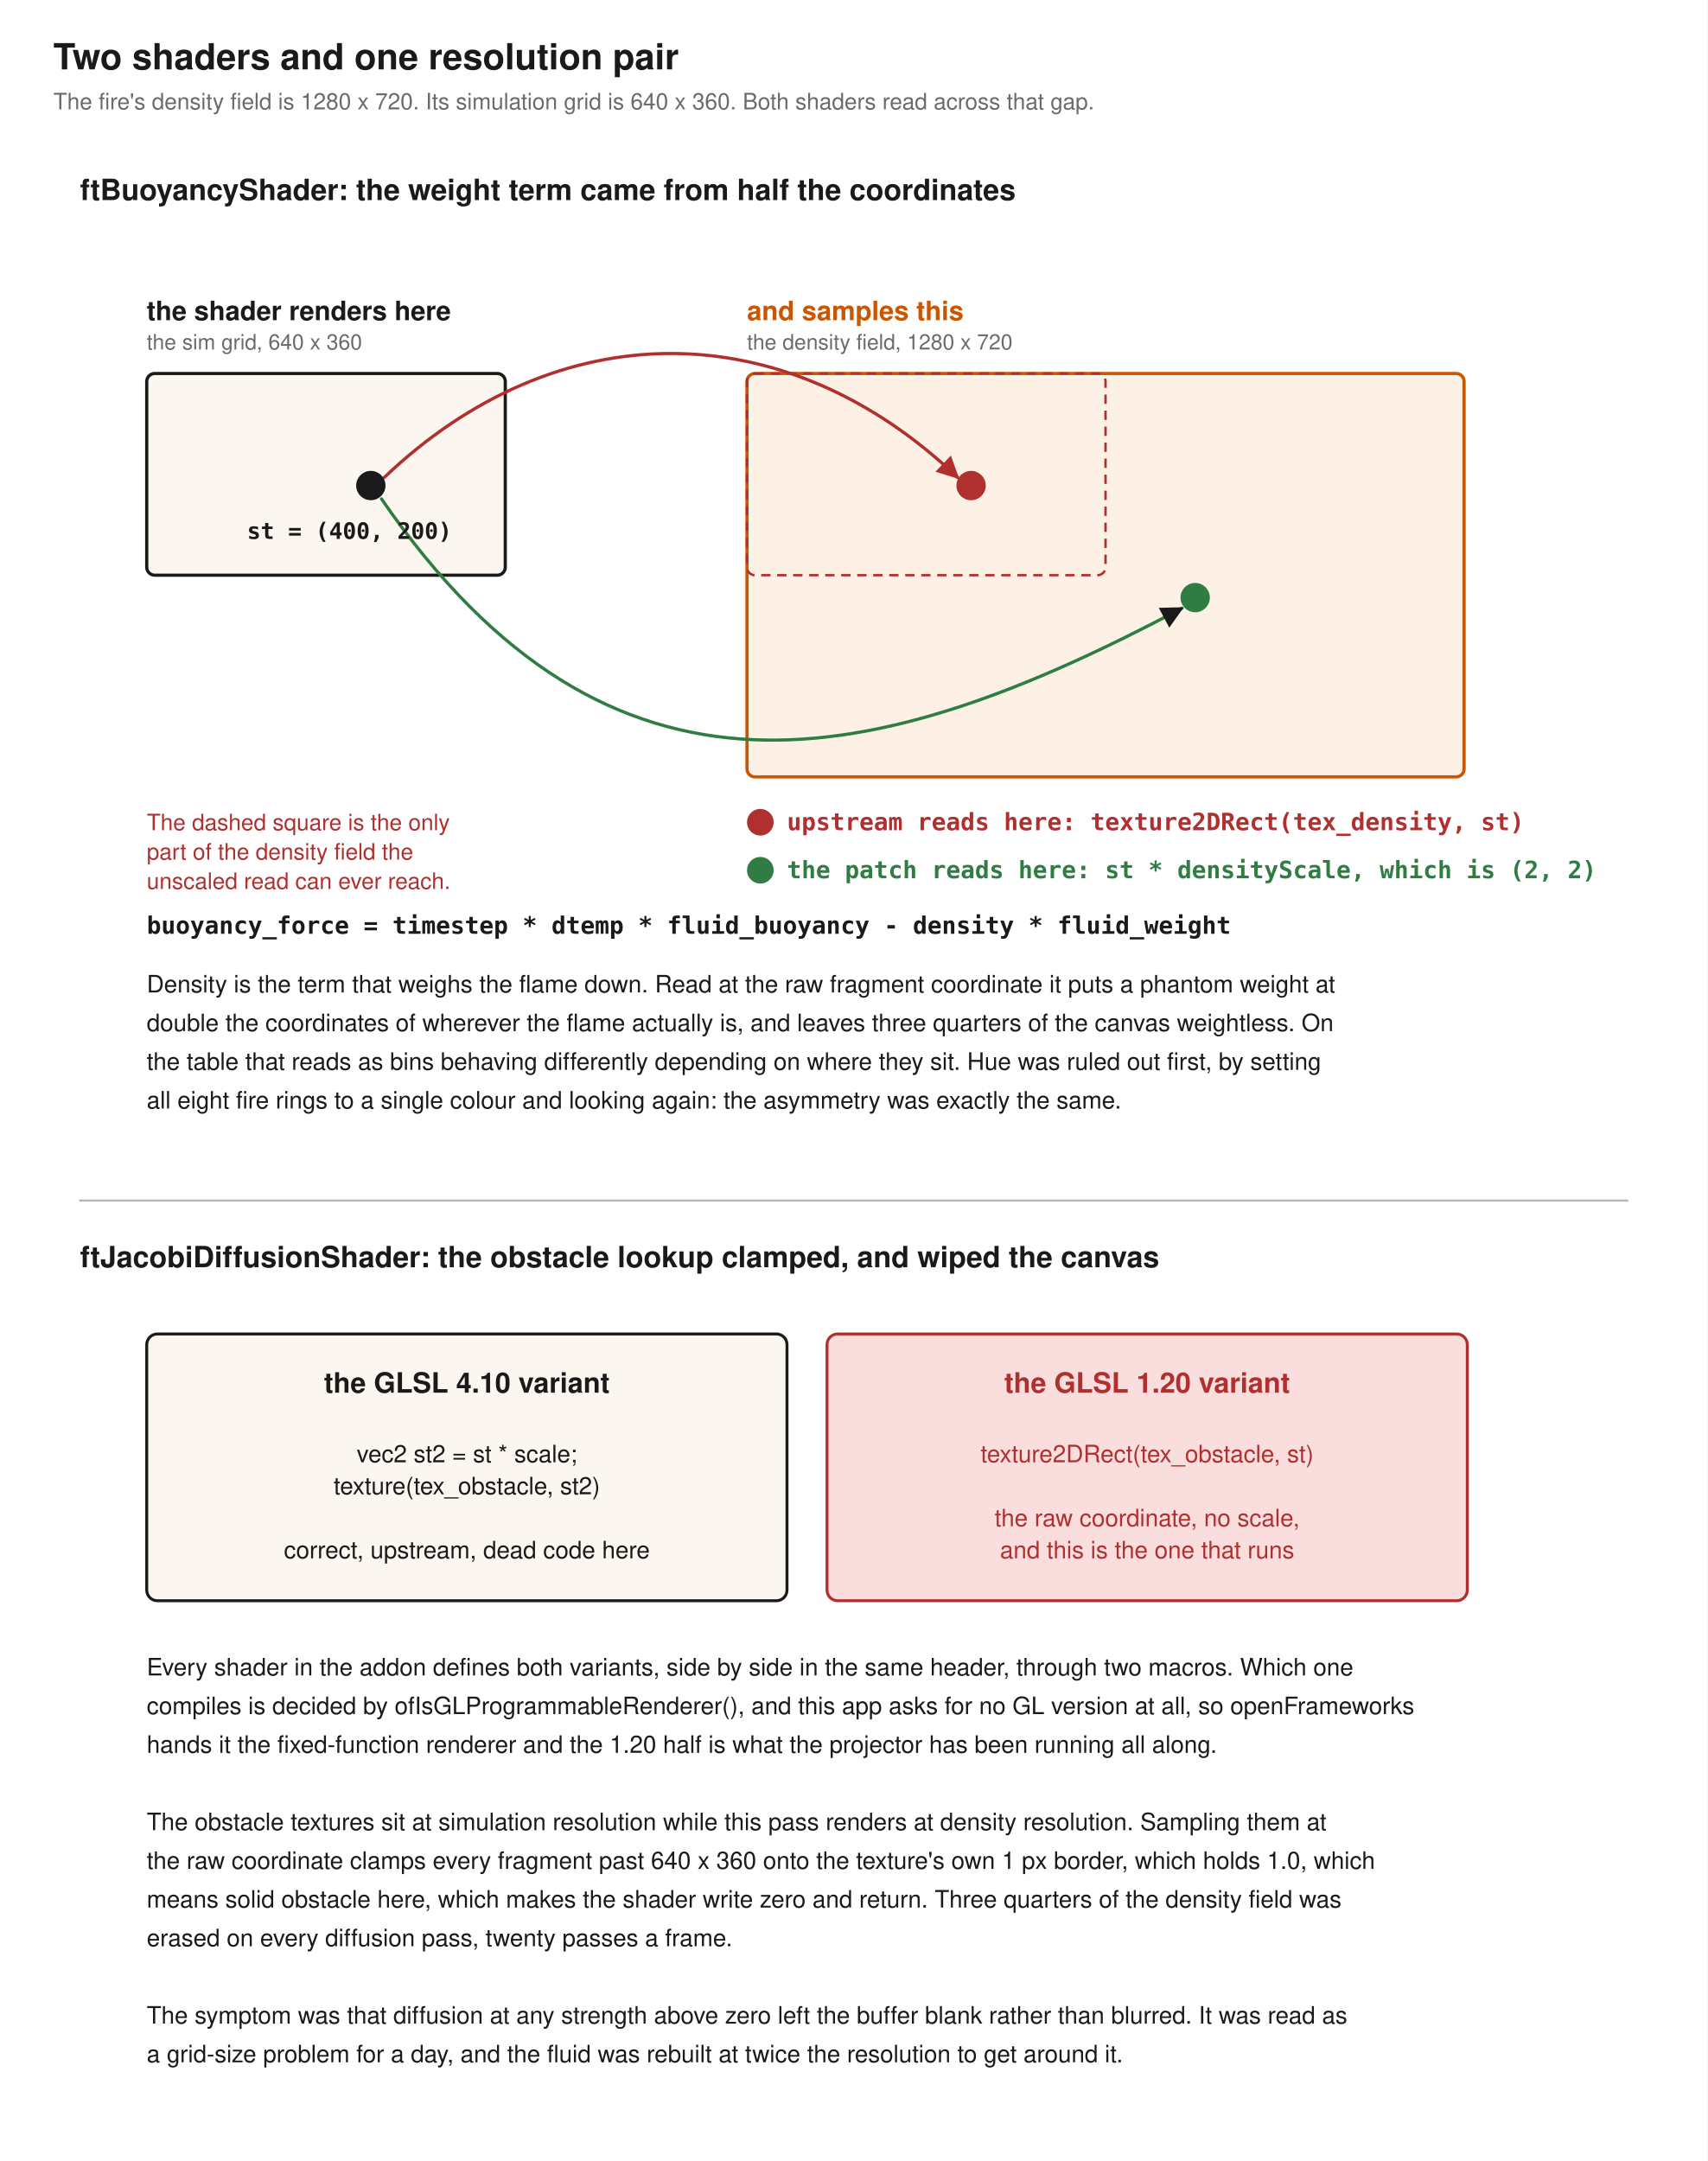
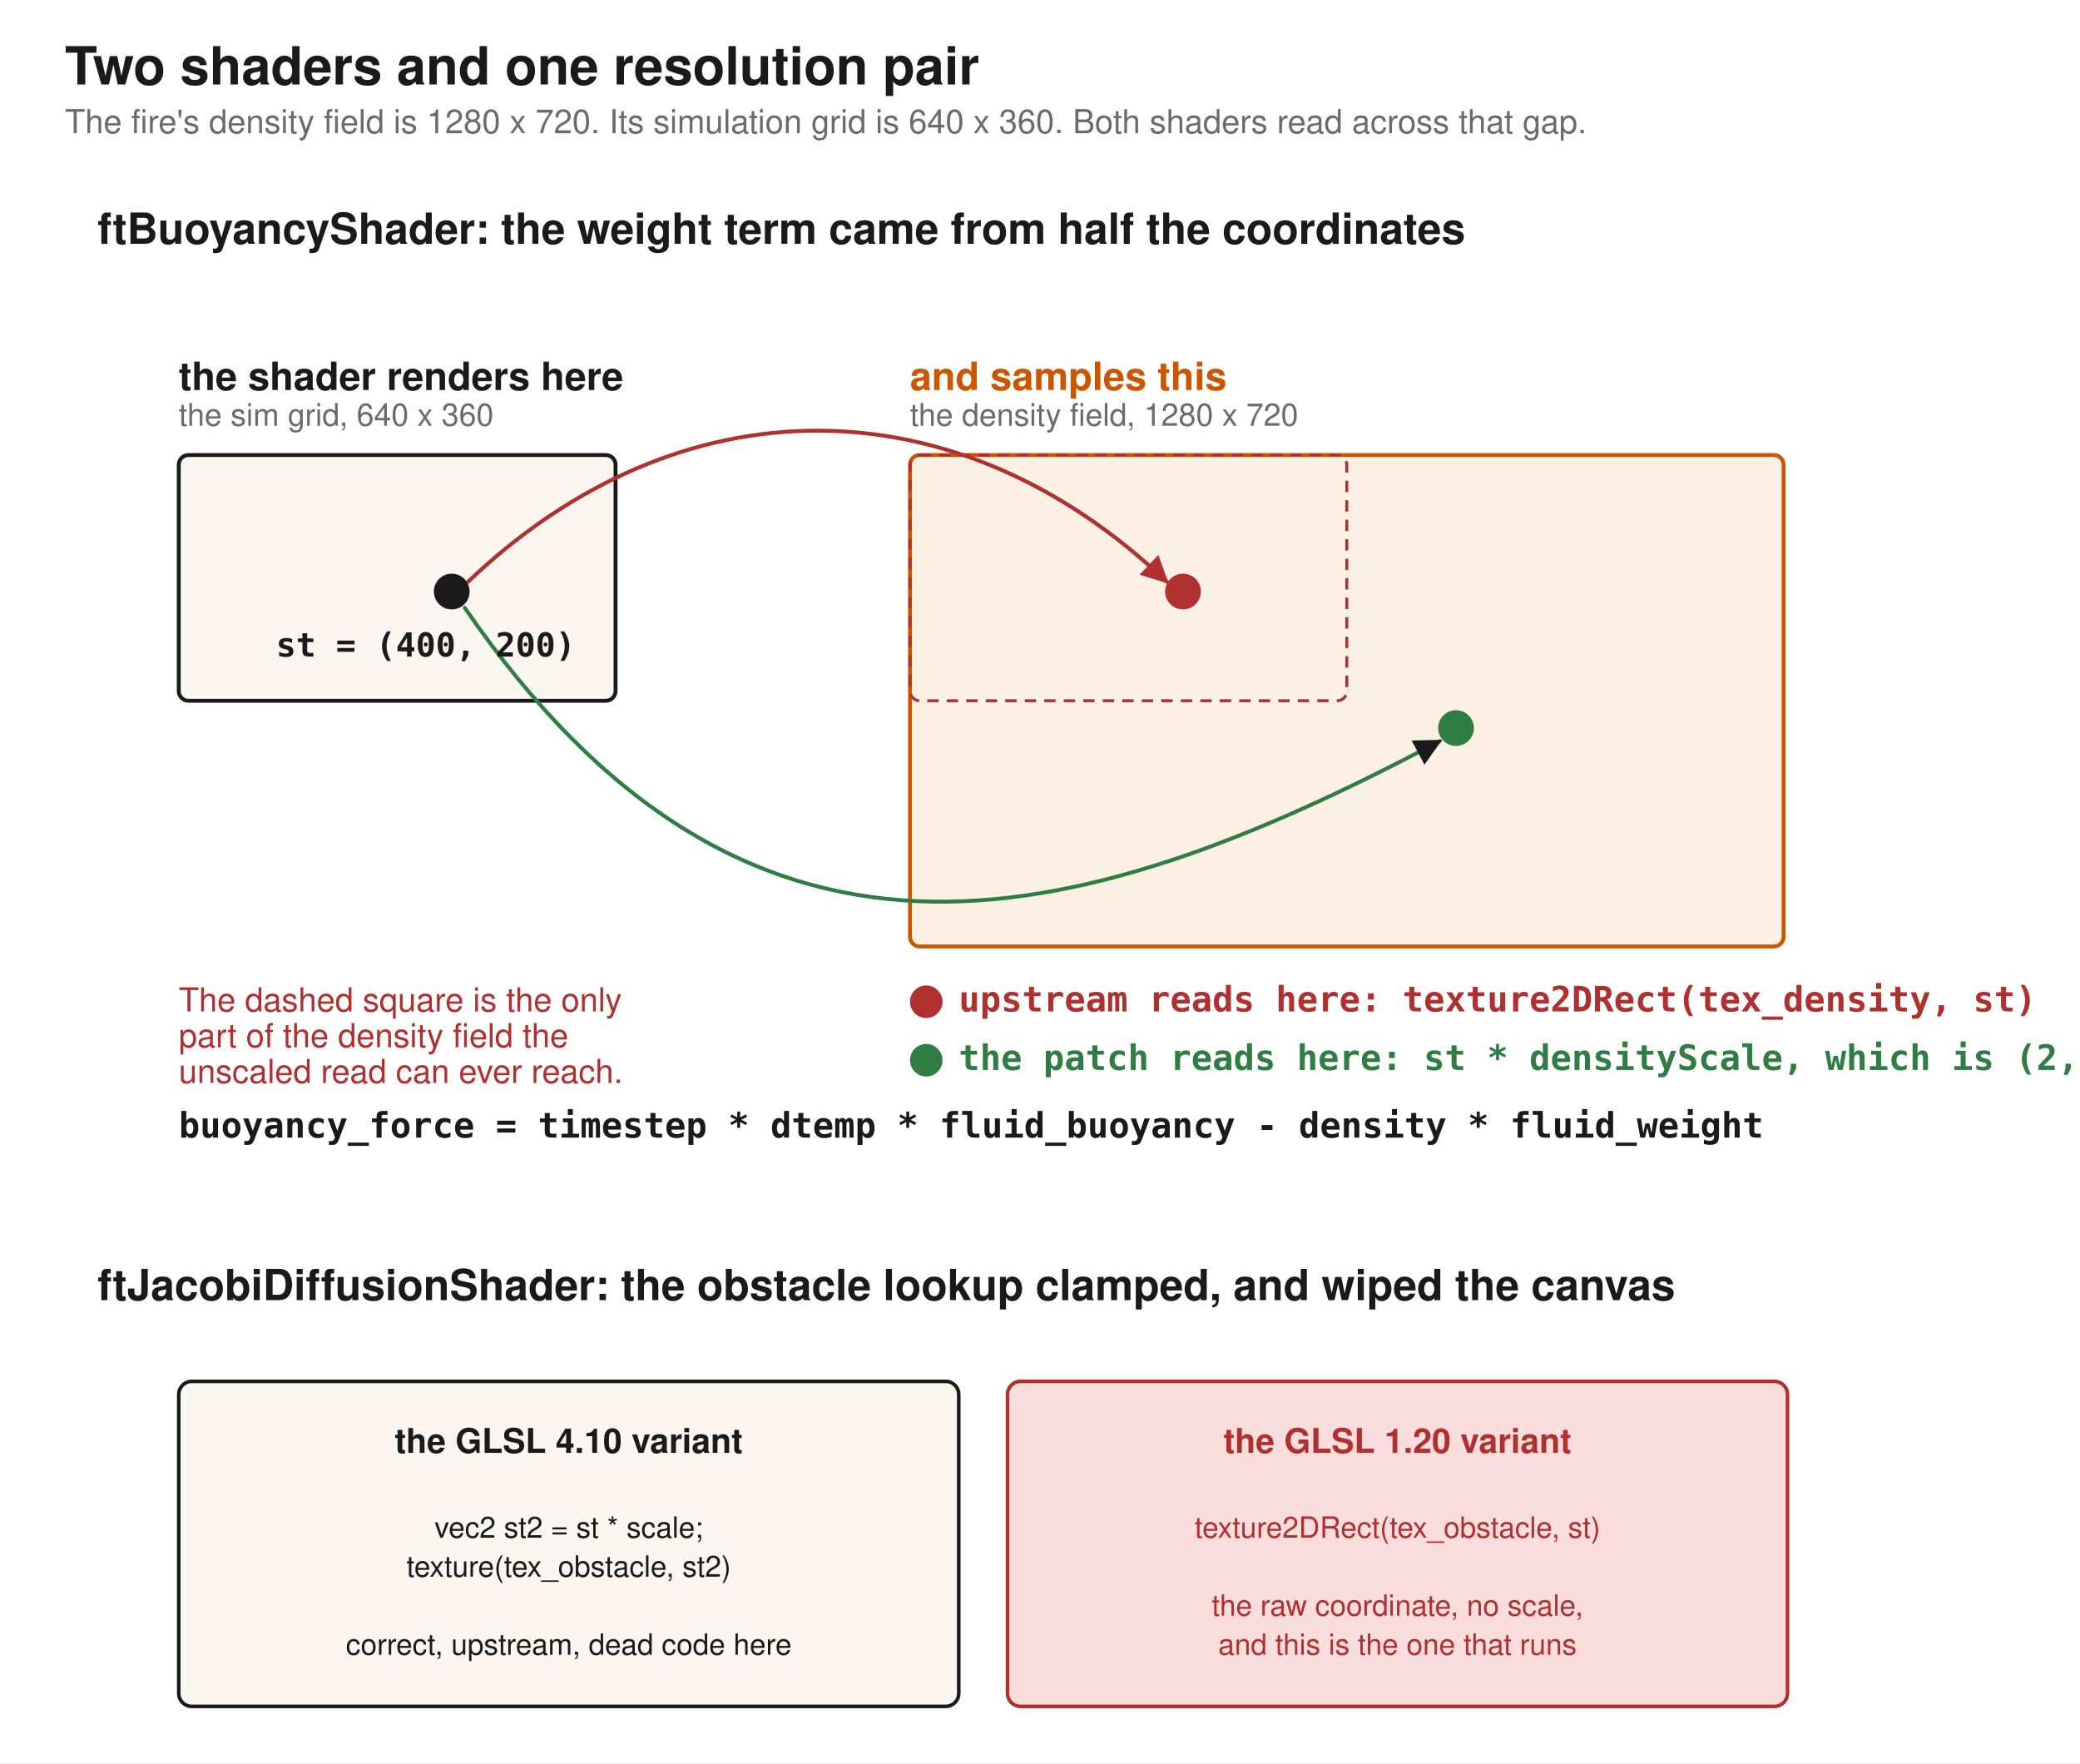
- <svg xmlns="http://www.w3.org/2000/svg" viewBox="0 0 1280 1620" width="1280" height="1620">
-   <rect width="1280" height="1620" fill="#ffffff" />
+ <svg xmlns="http://www.w3.org/2000/svg" viewBox="0 0 1280 1085" width="1280" height="1085">
+   <rect width="1280" height="1085" fill="#ffffff" />
  <defs>
    <marker id="a" viewBox="0 0 10 10" refX="9" refY="5" markerWidth="7" markerHeight="7" orient="auto-start-reverse">
      <path d="M 0 0 L 10 5 L 0 10 z" fill="#1a1a1a" />
    </marker>
    <marker id="ao" viewBox="0 0 10 10" refX="9" refY="5" markerWidth="7" markerHeight="7" orient="auto-start-reverse">
      <path d="M 0 0 L 10 5 L 0 10 z" fill="#cc5500" />
    </marker>
    <marker id="ac" viewBox="0 0 10 10" refX="9" refY="5" markerWidth="7" markerHeight="7" orient="auto-start-reverse">
      <path d="M 0 0 L 10 5 L 0 10 z" fill="#1f6f8b" />
    </marker>
    <marker id="ab" viewBox="0 0 10 10" refX="9" refY="5" markerWidth="7" markerHeight="7" orient="auto-start-reverse">
      <path d="M 0 0 L 10 5 L 0 10 z" fill="#b03030" />
    </marker>
  </defs>
-   <text x="40" y="52" font-family="Helvetica,Arial,sans-serif" font-size="27" fill="#1a1a1a" text-anchor="start" font-weight="bold">Two shaders and one resolution pair</text>
-   <text x="40" y="82" font-family="Helvetica,Arial,sans-serif" font-size="17" fill="#6b6b6b" text-anchor="start" font-weight="normal">The fire's density field is 1280 x 720. Its simulation grid is 640 x 360. Both shaders read across that gap.</text>
-   <text x="60" y="150" font-family="Helvetica,Arial,sans-serif" font-size="22" fill="#1a1a1a" text-anchor="start" font-weight="bold">ftBuoyancyShader: the weight term came from half the coordinates</text>
-   <text x="110" y="240" font-family="Helvetica,Arial,sans-serif" font-size="20" fill="#1a1a1a" text-anchor="start" font-weight="bold">the shader renders here</text>
-   <text x="110" y="262" font-family="Helvetica,Arial,sans-serif" font-size="16" fill="#6b6b6b" text-anchor="start" font-weight="normal">the sim grid, 640 x 360</text>
+   <text x="40" y="52" font-family="Helvetica,Arial,sans-serif" font-size="32.4" fill="#1a1a1a" text-anchor="start" font-weight="bold">Two shaders and one resolution pair</text>
+   <text x="40" y="82" font-family="Helvetica,Arial,sans-serif" font-size="20.4" fill="#6b6b6b" text-anchor="start" font-weight="normal">The fire's density field is 1280 x 720. Its simulation grid is 640 x 360. Both shaders read across that gap.</text>
+   <text x="60" y="150" font-family="Helvetica,Arial,sans-serif" font-size="26.4" fill="#1a1a1a" text-anchor="start" font-weight="bold">ftBuoyancyShader: the weight term came from half the coordinates</text>
+   <text x="110" y="240" font-family="Helvetica,Arial,sans-serif" font-size="24" fill="#1a1a1a" text-anchor="start" font-weight="bold">the shader renders here</text>
+   <text x="110" y="262" font-family="Helvetica,Arial,sans-serif" font-size="19.2" fill="#6b6b6b" text-anchor="start" font-weight="normal">the sim grid, 640 x 360</text>
  <rect x="110" y="280" width="268.8" height="151.2" rx="6" fill="#fbf7f0" stroke="#1a1a1a" stroke-width="2.4" />
-   <text x="560" y="240" font-family="Helvetica,Arial,sans-serif" font-size="20" fill="#cc5500" text-anchor="start" font-weight="bold">and samples this</text>
-   <text x="560" y="262" font-family="Helvetica,Arial,sans-serif" font-size="16" fill="#6b6b6b" text-anchor="start" font-weight="normal">the density field, 1280 x 720</text>
+   <text x="560" y="240" font-family="Helvetica,Arial,sans-serif" font-size="24" fill="#cc5500" text-anchor="start" font-weight="bold">and samples this</text>
+   <text x="560" y="262" font-family="Helvetica,Arial,sans-serif" font-size="19.2" fill="#6b6b6b" text-anchor="start" font-weight="normal">the density field, 1280 x 720</text>
  <rect x="560" y="280" width="537.6" height="302.4" rx="6" fill="#fdf1e6" stroke="#cc5500" stroke-width="2.4" />
  <rect x="560" y="280" width="268.8" height="151.2" rx="6" fill="none" stroke="#b03030" stroke-width="1.8" stroke-dasharray="7 5" />
  <path d="M 288.0 358.0 C 418.0 234.0, 588.0 234.0, 718.0 358.0" fill="none" stroke="#b03030" stroke-width="2.4" stroke-linecap="round" marker-end="url(#ab)" />
  <path d="M 286.0 374.0 C 458.0 624.0, 656.0 578.0, 886.0 456.0" fill="none" stroke="#2f7d43" stroke-width="2.4" stroke-linecap="round" marker-end="url(#a)" />
  <circle cx="278.0" cy="364.0" r="10" fill="#1a1a1a" stroke="#1a1a1a" stroke-width="2.0" />
  <circle cx="728.0" cy="364.0" r="10" fill="#b03030" stroke="#b03030" stroke-width="2.0" />
  <circle cx="896.0" cy="448.0" r="10" fill="#2f7d43" stroke="#2f7d43" stroke-width="2.0" />
-   <text x="262.0" y="404.0" font-family="Consolas,Menlo,monospace" font-size="17" fill="#1a1a1a" text-anchor="middle" font-weight="bold">st = (400, 200)</text>
+   <text x="262.0" y="404.0" font-family="Consolas,Menlo,monospace" font-size="20.4" fill="#1a1a1a" text-anchor="middle" font-weight="bold">st = (400, 200)</text>
  <circle cx="570" cy="616.4" r="9" fill="#b03030" stroke="#b03030" stroke-width="2.0" />
-   <text x="590" y="622.4" font-family="Consolas,Menlo,monospace" font-size="18" fill="#b03030" text-anchor="start" font-weight="bold">upstream reads here:  texture2DRect(tex_density, st)</text>
+   <text x="590" y="622.4" font-family="Consolas,Menlo,monospace" font-size="21.6" fill="#b03030" text-anchor="start" font-weight="bold">upstream reads here:  texture2DRect(tex_density, st)</text>
  <circle cx="570" cy="652.4" r="9" fill="#2f7d43" stroke="#2f7d43" stroke-width="2.0" />
-   <text x="590" y="658.4" font-family="Consolas,Menlo,monospace" font-size="18" fill="#2f7d43" text-anchor="start" font-weight="bold">the patch reads here:  st * densityScale,  which is (2, 2)</text>
-   <text x="110" y="622.4" font-family="Helvetica,Arial,sans-serif" font-size="17" fill="#b03030" text-anchor="start" font-weight="normal">The dashed square is the only</text>
-   <text x="110" y="644.4" font-family="Helvetica,Arial,sans-serif" font-size="17" fill="#b03030" text-anchor="start" font-weight="normal">part of the density field the</text>
-   <text x="110" y="666.4" font-family="Helvetica,Arial,sans-serif" font-size="17" fill="#b03030" text-anchor="start" font-weight="normal">unscaled read can ever reach.</text>
-   <text x="110" y="700" font-family="Consolas,Menlo,monospace" font-size="18" fill="#1a1a1a" text-anchor="start" font-weight="bold">buoyancy_force = timestep * dtemp * fluid_buoyancy - density * fluid_weight</text>
-   <text x="110" y="744" font-family="Helvetica,Arial,sans-serif" font-size="18" fill="#1a1a1a" text-anchor="start" font-weight="normal">Density is the term that weighs the flame down. Read at the raw fragment coordinate it puts a phantom weight at</text>
-   <text x="110" y="773" font-family="Helvetica,Arial,sans-serif" font-size="18" fill="#1a1a1a" text-anchor="start" font-weight="normal">double the coordinates of wherever the flame actually is, and leaves three quarters of the canvas weightless. On</text>
-   <text x="110" y="802" font-family="Helvetica,Arial,sans-serif" font-size="18" fill="#1a1a1a" text-anchor="start" font-weight="normal">the table that reads as bins behaving differently depending on where they sit. Hue was ruled out first, by setting</text>
-   <text x="110" y="831" font-family="Helvetica,Arial,sans-serif" font-size="18" fill="#1a1a1a" text-anchor="start" font-weight="normal">all eight fire rings to a single colour and looking again: the asymmetry was exactly the same.</text>
-   <line x1="60" y1="900" x2="1220" y2="900" stroke="#b8b8b8" stroke-width="1.6" stroke-linecap="round" />
-   <text x="60" y="950" font-family="Helvetica,Arial,sans-serif" font-size="22" fill="#1a1a1a" text-anchor="start" font-weight="bold">ftJacobiDiffusionShader: the obstacle lookup clamped, and wiped the canvas</text>
-   <rect x="110" y="1000" width="480" height="200" rx="8" fill="#fbf7f0" stroke="#1a1a1a" stroke-width="2.2" />
-   <text x="350.0" y="1044" font-family="Helvetica,Arial,sans-serif" font-size="21" fill="#1a1a1a" text-anchor="middle" font-weight="bold">the GLSL 4.10 variant</text>
-   <text x="350.0" y="1072.2" font-family="Helvetica,Arial,sans-serif" font-size="18" fill="#1a1a1a" text-anchor="middle" font-weight="normal" />
-   <text x="350.0" y="1096.2" font-family="Helvetica,Arial,sans-serif" font-size="18" fill="#1a1a1a" text-anchor="middle" font-weight="normal">vec2 st2 = st * scale;</text>
-   <text x="350.0" y="1120.2" font-family="Helvetica,Arial,sans-serif" font-size="18" fill="#1a1a1a" text-anchor="middle" font-weight="normal">texture(tex_obstacle, st2)</text>
-   <text x="350.0" y="1144.2" font-family="Helvetica,Arial,sans-serif" font-size="18" fill="#1a1a1a" text-anchor="middle" font-weight="normal" />
-   <text x="350.0" y="1168.2" font-family="Helvetica,Arial,sans-serif" font-size="18" fill="#1a1a1a" text-anchor="middle" font-weight="normal">correct, upstream, dead code here</text>
-   <rect x="620" y="1000" width="480" height="200" rx="8" fill="#fadddd" stroke="#b03030" stroke-width="2.2" />
-   <text x="860.0" y="1044" font-family="Helvetica,Arial,sans-serif" font-size="21" fill="#b03030" text-anchor="middle" font-weight="bold">the GLSL 1.20 variant</text>
-   <text x="860.0" y="1072.2" font-family="Helvetica,Arial,sans-serif" font-size="18" fill="#b03030" text-anchor="middle" font-weight="normal" />
-   <text x="860.0" y="1096.2" font-family="Helvetica,Arial,sans-serif" font-size="18" fill="#b03030" text-anchor="middle" font-weight="normal">texture2DRect(tex_obstacle, st)</text>
-   <text x="860.0" y="1120.2" font-family="Helvetica,Arial,sans-serif" font-size="18" fill="#b03030" text-anchor="middle" font-weight="normal" />
-   <text x="860.0" y="1144.2" font-family="Helvetica,Arial,sans-serif" font-size="18" fill="#b03030" text-anchor="middle" font-weight="normal">the raw coordinate, no scale,</text>
-   <text x="860.0" y="1168.2" font-family="Helvetica,Arial,sans-serif" font-size="18" fill="#b03030" text-anchor="middle" font-weight="normal">and this is the one that runs</text>
-   <text x="110" y="1256" font-family="Helvetica,Arial,sans-serif" font-size="18" fill="#1a1a1a" text-anchor="start" font-weight="normal">Every shader in the addon defines both variants, side by side in the same header, through two macros. Which one</text>
-   <text x="110" y="1285" font-family="Helvetica,Arial,sans-serif" font-size="18" fill="#1a1a1a" text-anchor="start" font-weight="normal">compiles is decided by ofIsGLProgrammableRenderer(), and this app asks for no GL version at all, so openFrameworks</text>
-   <text x="110" y="1314" font-family="Helvetica,Arial,sans-serif" font-size="18" fill="#1a1a1a" text-anchor="start" font-weight="normal">hands it the fixed-function renderer and the 1.20 half is what the projector has been running all along.</text>
-   <text x="110" y="1343" font-family="Helvetica,Arial,sans-serif" font-size="18" fill="#1a1a1a" text-anchor="start" font-weight="normal" />
-   <text x="110" y="1372" font-family="Helvetica,Arial,sans-serif" font-size="18" fill="#1a1a1a" text-anchor="start" font-weight="normal">The obstacle textures sit at simulation resolution while this pass renders at density resolution. Sampling them at</text>
-   <text x="110" y="1401" font-family="Helvetica,Arial,sans-serif" font-size="18" fill="#1a1a1a" text-anchor="start" font-weight="normal">the raw coordinate clamps every fragment past 640 x 360 onto the texture's own 1 px border, which holds 1.0, which</text>
-   <text x="110" y="1430" font-family="Helvetica,Arial,sans-serif" font-size="18" fill="#1a1a1a" text-anchor="start" font-weight="normal">means solid obstacle here, which makes the shader write zero and return. Three quarters of the density field was</text>
-   <text x="110" y="1459" font-family="Helvetica,Arial,sans-serif" font-size="18" fill="#1a1a1a" text-anchor="start" font-weight="normal">erased on every diffusion pass, twenty passes a frame.</text>
-   <text x="110" y="1488" font-family="Helvetica,Arial,sans-serif" font-size="18" fill="#1a1a1a" text-anchor="start" font-weight="normal" />
-   <text x="110" y="1517" font-family="Helvetica,Arial,sans-serif" font-size="18" fill="#1a1a1a" text-anchor="start" font-weight="normal">The symptom was that diffusion at any strength above zero left the buffer blank rather than blurred. It was read as</text>
-   <text x="110" y="1546" font-family="Helvetica,Arial,sans-serif" font-size="18" fill="#1a1a1a" text-anchor="start" font-weight="normal">a grid-size problem for a day, and the fluid was rebuilt at twice the resolution to get around it.</text>
+   <text x="590" y="658.4" font-family="Consolas,Menlo,monospace" font-size="21.6" fill="#2f7d43" text-anchor="start" font-weight="bold">the patch reads here:  st * densityScale,  which is (2, 2)</text>
+   <text x="110" y="622.4" font-family="Helvetica,Arial,sans-serif" font-size="20.4" fill="#b03030" text-anchor="start" font-weight="normal">The dashed square is the only</text>
+   <text x="110" y="644.4" font-family="Helvetica,Arial,sans-serif" font-size="20.4" fill="#b03030" text-anchor="start" font-weight="normal">part of the density field the</text>
+   <text x="110" y="666.4" font-family="Helvetica,Arial,sans-serif" font-size="20.4" fill="#b03030" text-anchor="start" font-weight="normal">unscaled read can ever reach.</text>
+   <text x="110" y="700" font-family="Consolas,Menlo,monospace" font-size="21.6" fill="#1a1a1a" text-anchor="start" font-weight="bold">buoyancy_force = timestep * dtemp * fluid_buoyancy - density * fluid_weight</text>
+   <text x="60" y="800" font-family="Helvetica,Arial,sans-serif" font-size="26.4" fill="#1a1a1a" text-anchor="start" font-weight="bold">ftJacobiDiffusionShader: the obstacle lookup clamped, and wiped the canvas</text>
+   <rect x="110" y="850" width="480" height="200" rx="8" fill="#fbf7f0" stroke="#1a1a1a" stroke-width="2.2" />
+   <text x="350.0" y="894" font-family="Helvetica,Arial,sans-serif" font-size="21" fill="#1a1a1a" text-anchor="middle" font-weight="bold">the GLSL 4.10 variant</text>
+   <text x="350.0" y="922.2" font-family="Helvetica,Arial,sans-serif" font-size="18" fill="#1a1a1a" text-anchor="middle" font-weight="normal" />
+   <text x="350.0" y="946.2" font-family="Helvetica,Arial,sans-serif" font-size="18" fill="#1a1a1a" text-anchor="middle" font-weight="normal">vec2 st2 = st * scale;</text>
+   <text x="350.0" y="970.2" font-family="Helvetica,Arial,sans-serif" font-size="18" fill="#1a1a1a" text-anchor="middle" font-weight="normal">texture(tex_obstacle, st2)</text>
+   <text x="350.0" y="994.2" font-family="Helvetica,Arial,sans-serif" font-size="18" fill="#1a1a1a" text-anchor="middle" font-weight="normal" />
+   <text x="350.0" y="1018.2" font-family="Helvetica,Arial,sans-serif" font-size="18" fill="#1a1a1a" text-anchor="middle" font-weight="normal">correct, upstream, dead code here</text>
+   <rect x="620" y="850" width="480" height="200" rx="8" fill="#fadddd" stroke="#b03030" stroke-width="2.2" />
+   <text x="860.0" y="894" font-family="Helvetica,Arial,sans-serif" font-size="21" fill="#b03030" text-anchor="middle" font-weight="bold">the GLSL 1.20 variant</text>
+   <text x="860.0" y="922.2" font-family="Helvetica,Arial,sans-serif" font-size="18" fill="#b03030" text-anchor="middle" font-weight="normal" />
+   <text x="860.0" y="946.2" font-family="Helvetica,Arial,sans-serif" font-size="18" fill="#b03030" text-anchor="middle" font-weight="normal">texture2DRect(tex_obstacle, st)</text>
+   <text x="860.0" y="970.2" font-family="Helvetica,Arial,sans-serif" font-size="18" fill="#b03030" text-anchor="middle" font-weight="normal" />
+   <text x="860.0" y="994.2" font-family="Helvetica,Arial,sans-serif" font-size="18" fill="#b03030" text-anchor="middle" font-weight="normal">the raw coordinate, no scale,</text>
+   <text x="860.0" y="1018.2" font-family="Helvetica,Arial,sans-serif" font-size="18" fill="#b03030" text-anchor="middle" font-weight="normal">and this is the one that runs</text>
</svg>
